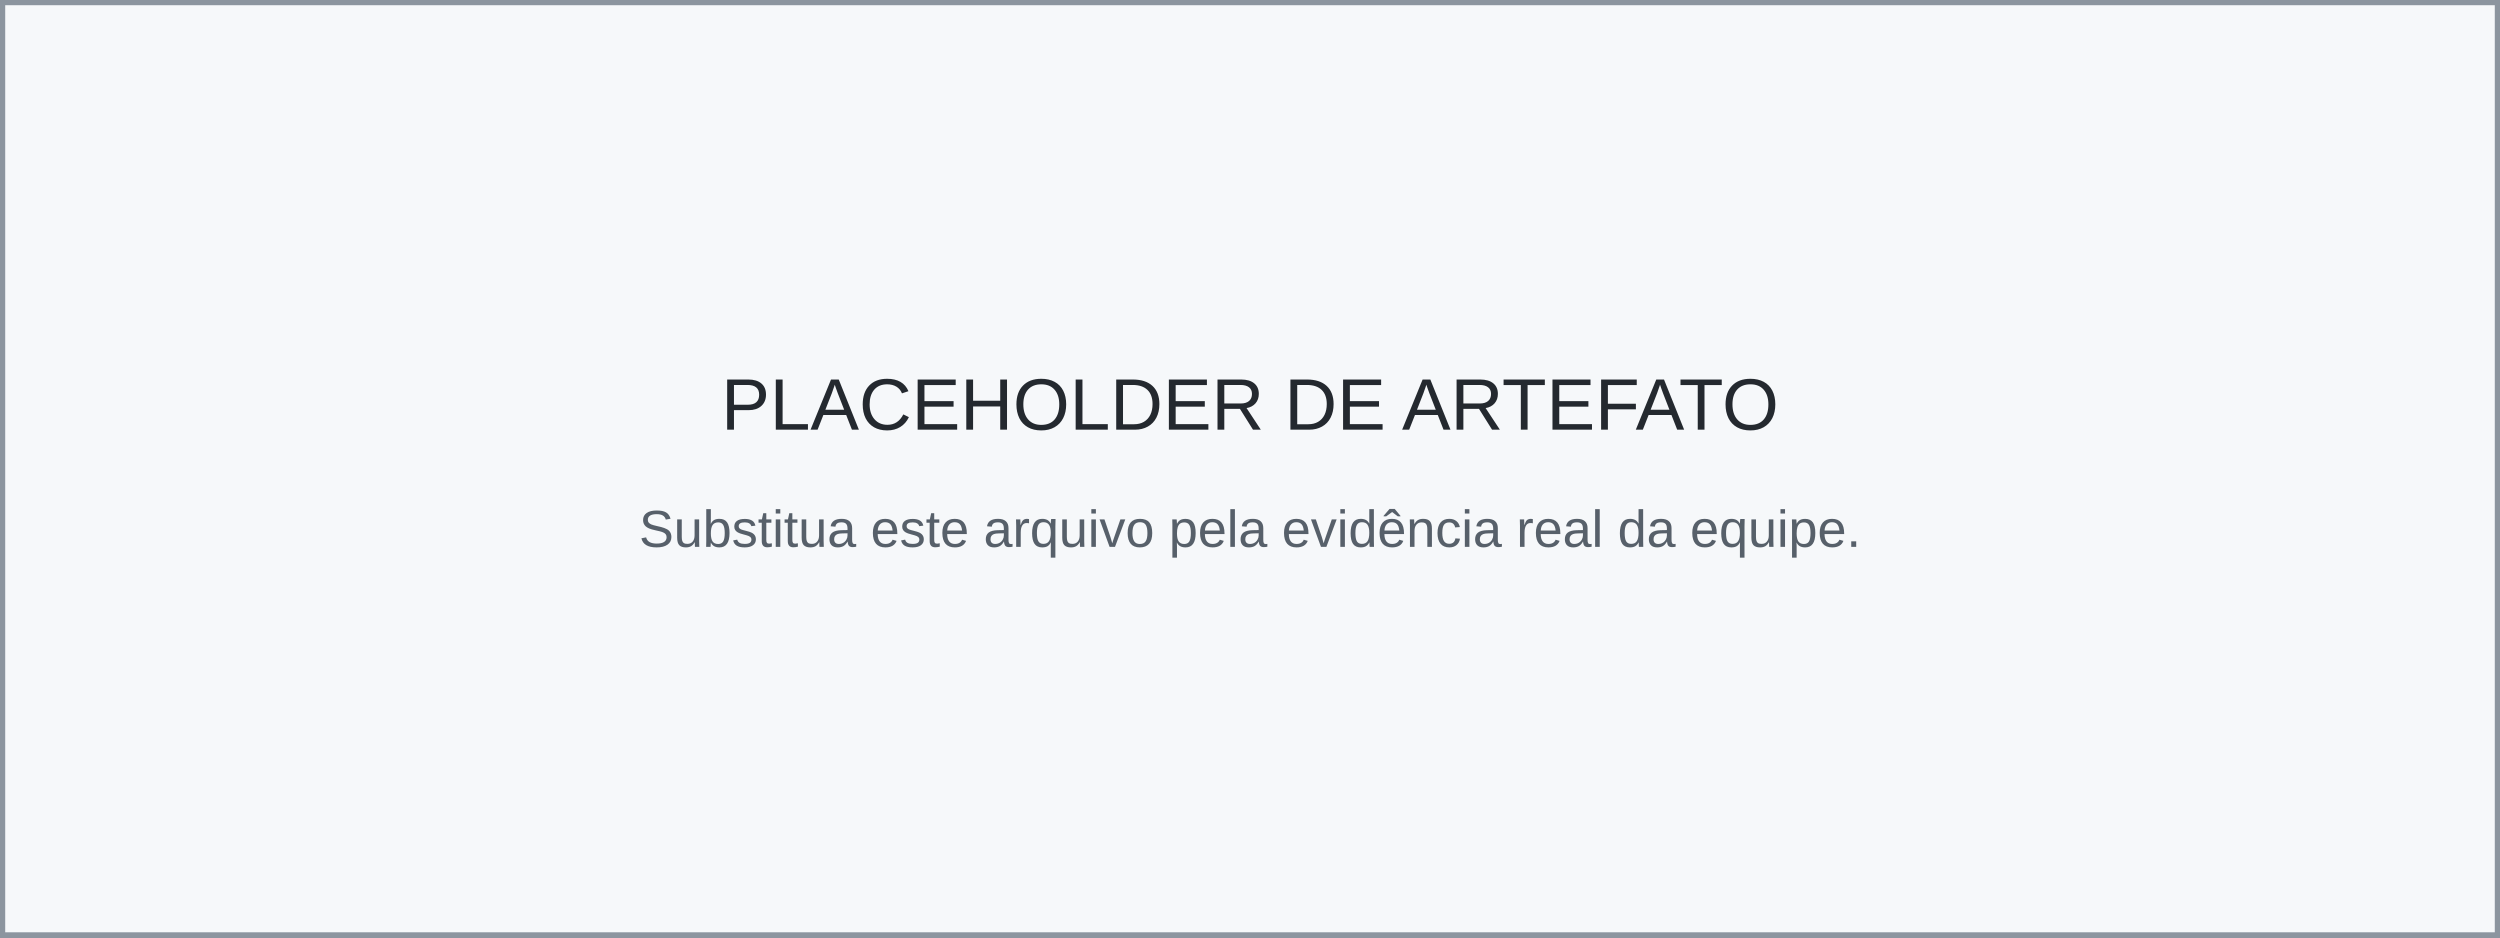
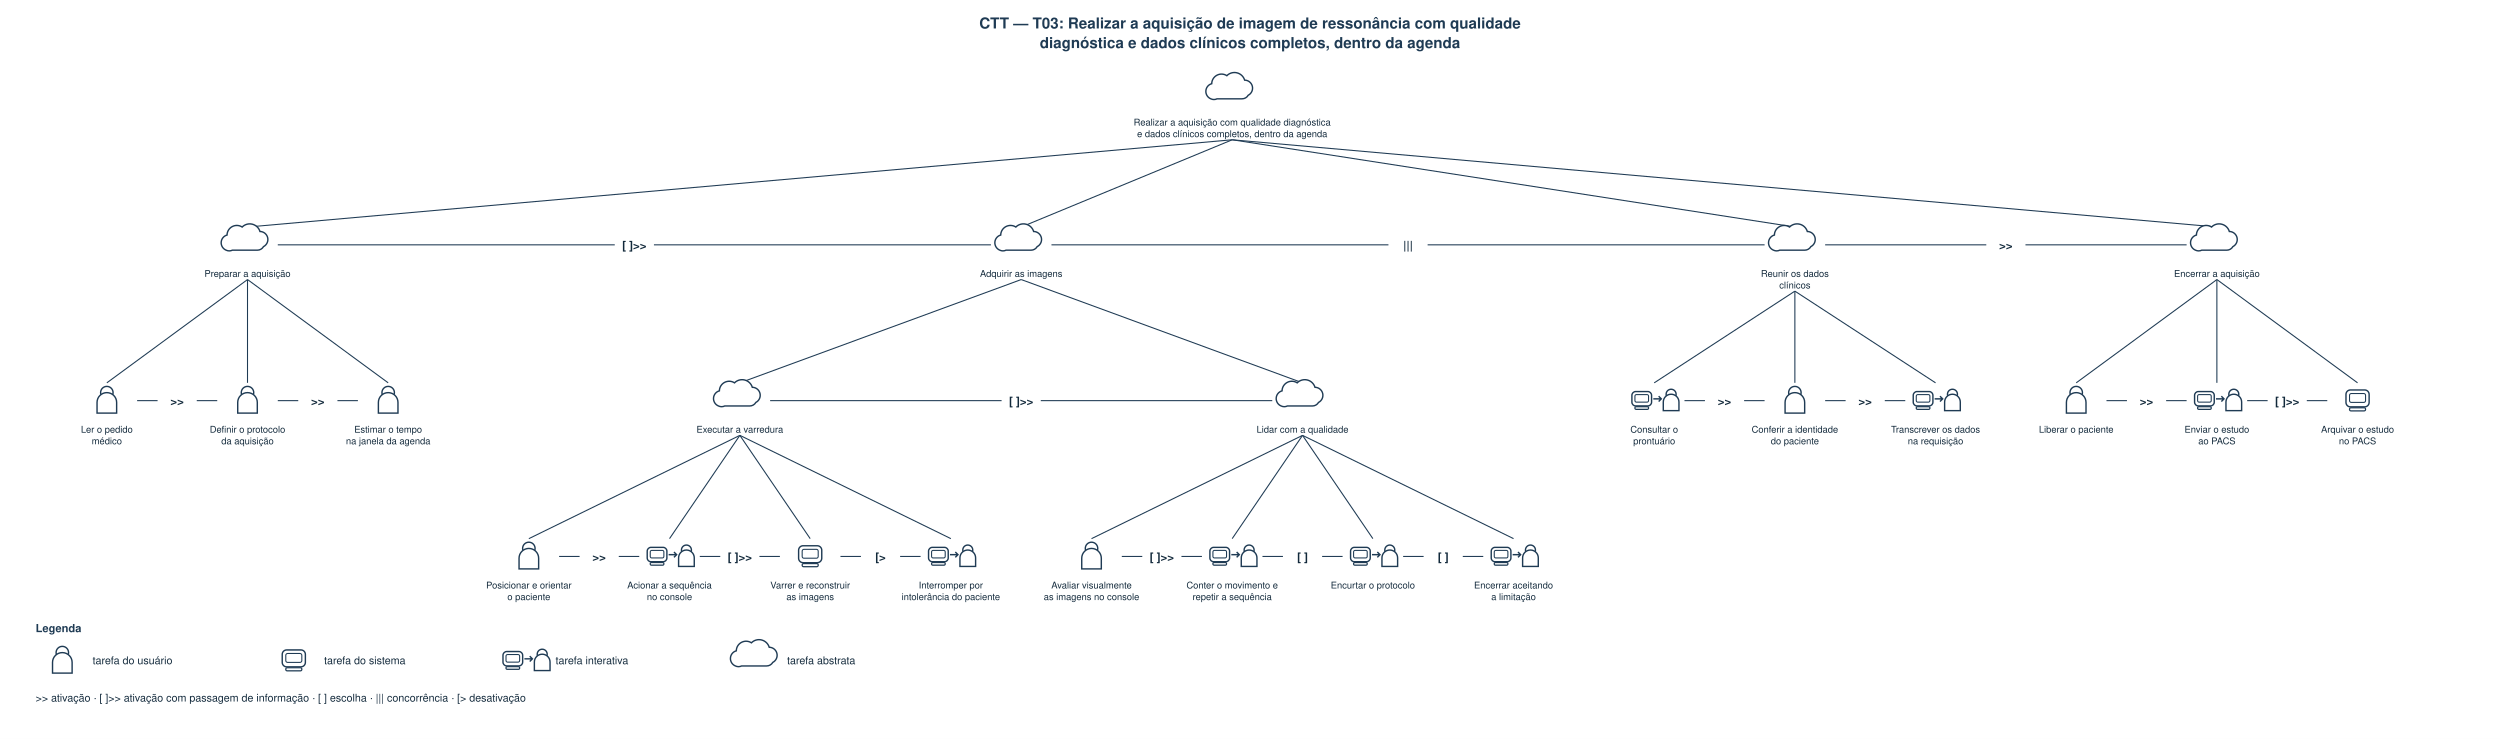
- <svg xmlns="http://www.w3.org/2000/svg" width="960" height="360" viewBox="0 0 960 360">
-   <rect width="100%" height="100%" fill="#f6f8fa" stroke="#8c959f" stroke-width="4" />
-   <text x="480" y="165" text-anchor="middle" font-family="Arial, sans-serif" font-size="28" fill="#24292f">PLACEHOLDER DE ARTEFATO</text>
-   <text x="480" y="210" text-anchor="middle" font-family="Arial, sans-serif" font-size="20" fill="#57606a">Substitua este arquivo pela evidência real da equipe.</text>
+ <svg xmlns="http://www.w3.org/2000/svg" viewBox="0 0 2808 830" width="2808" height="830">
+   <rect width="2808" height="830" fill="#ffffff" />
+   <text x="1404.0" y="32" text-anchor="middle" font-family="Segoe UI, Helvetica, Arial, sans-serif" font-size="17" font-weight="700" fill="#1F3B54">CTT — T03: Realizar a aquisição de imagem de ressonância com qualidade</text>
+   <text x="1404.0" y="54" text-anchor="middle" font-family="Segoe UI, Helvetica, Arial, sans-serif" font-size="17" font-weight="700" fill="#1F3B54">diagnóstica e dados clínicos completos, dentro da agenda</text>
+   <path d="M 1360.0 111 a 9 9 0 0 1 1 -17 a 11 11 0 0 1 17 -9 a 12 12 0 0 1 20 5 a 9 9 0 0 1 4 17 a 8 8 0 0 1 -7 4 h -28 a 8 8 0 0 1 -7 -0 Z" fill="#fff" stroke="#1F3B54" stroke-width="1.6" />
+   <text x="1384.0" y="141" text-anchor="middle" font-family="Segoe UI, Helvetica, Arial, sans-serif" font-size="10.5" fill="#12293B">Realizar a aquisição com qualidade diagnóstica</text>
+   <text x="1384.0" y="154" text-anchor="middle" font-family="Segoe UI, Helvetica, Arial, sans-serif" font-size="10.5" fill="#12293B">e dados clínicos completos, dentro da agenda</text>
+   <line x1="1384.0" y1="157" x2="278.0" y2="255" stroke="#1F3B54" stroke-width="1.2" />
+   <path d="M 254.0 281 a 9 9 0 0 1 1 -17 a 11 11 0 0 1 17 -9 a 12 12 0 0 1 20 5 a 9 9 0 0 1 4 17 a 8 8 0 0 1 -7 4 h -28 a 8 8 0 0 1 -7 -0 Z" fill="#fff" stroke="#1F3B54" stroke-width="1.6" />
+   <text x="278.0" y="311" text-anchor="middle" font-family="Segoe UI, Helvetica, Arial, sans-serif" font-size="10.5" fill="#12293B">Preparar a aquisição</text>
+   <line x1="278.0" y1="314" x2="120" y2="430" stroke="#1F3B54" stroke-width="1.2" />
+   <circle cx="120" cy="441.0" r="7.0" fill="#fff" stroke="#1F3B54" stroke-width="1.6" />
+   <path d="M 109.0 464.0 V 452.0 a 11.0 11.0 0 0 1 22.0 0 V 464.0 Z" fill="#fff" stroke="#1F3B54" stroke-width="1.6" />
+   <text x="120" y="486" text-anchor="middle" font-family="Segoe UI, Helvetica, Arial, sans-serif" font-size="10.5" fill="#12293B">Ler o pedido</text>
+   <text x="120" y="499" text-anchor="middle" font-family="Segoe UI, Helvetica, Arial, sans-serif" font-size="10.5" fill="#12293B">médico</text>
+   <line x1="278.0" y1="314" x2="278" y2="430" stroke="#1F3B54" stroke-width="1.2" />
+   <circle cx="278" cy="441.0" r="7.0" fill="#fff" stroke="#1F3B54" stroke-width="1.6" />
+   <path d="M 267.0 464.0 V 452.0 a 11.0 11.0 0 0 1 22.0 0 V 464.0 Z" fill="#fff" stroke="#1F3B54" stroke-width="1.6" />
+   <text x="278" y="486" text-anchor="middle" font-family="Segoe UI, Helvetica, Arial, sans-serif" font-size="10.5" fill="#12293B">Definir o protocolo</text>
+   <text x="278" y="499" text-anchor="middle" font-family="Segoe UI, Helvetica, Arial, sans-serif" font-size="10.5" fill="#12293B">da aquisição</text>
+   <line x1="278.0" y1="314" x2="436" y2="430" stroke="#1F3B54" stroke-width="1.2" />
+   <circle cx="436" cy="441.0" r="7.0" fill="#fff" stroke="#1F3B54" stroke-width="1.6" />
+   <path d="M 425.0 464.0 V 452.0 a 11.0 11.0 0 0 1 22.0 0 V 464.0 Z" fill="#fff" stroke="#1F3B54" stroke-width="1.6" />
+   <text x="436" y="486" text-anchor="middle" font-family="Segoe UI, Helvetica, Arial, sans-serif" font-size="10.5" fill="#12293B">Estimar o tempo</text>
+   <text x="436" y="499" text-anchor="middle" font-family="Segoe UI, Helvetica, Arial, sans-serif" font-size="10.5" fill="#12293B">na janela da agenda</text>
+   <line x1="154" y1="450" x2="177.0" y2="450" stroke="#1F3B54" stroke-width="1.2" />
+   <line x1="221.0" y1="450" x2="244" y2="450" stroke="#1F3B54" stroke-width="1.2" />
+   <text x="199.0" y="455" text-anchor="middle" font-family="Segoe UI, Helvetica, Arial, sans-serif" font-size="13" font-weight="700" fill="#12293B">&gt;&gt;</text>
+   <line x1="312" y1="450" x2="335.0" y2="450" stroke="#1F3B54" stroke-width="1.2" />
+   <line x1="379.0" y1="450" x2="402" y2="450" stroke="#1F3B54" stroke-width="1.2" />
+   <text x="357.0" y="455" text-anchor="middle" font-family="Segoe UI, Helvetica, Arial, sans-serif" font-size="13" font-weight="700" fill="#12293B">&gt;&gt;</text>
+   <line x1="1384.0" y1="157" x2="1147.0" y2="255" stroke="#1F3B54" stroke-width="1.2" />
+   <path d="M 1123.0 281 a 9 9 0 0 1 1 -17 a 11 11 0 0 1 17 -9 a 12 12 0 0 1 20 5 a 9 9 0 0 1 4 17 a 8 8 0 0 1 -7 4 h -28 a 8 8 0 0 1 -7 -0 Z" fill="#fff" stroke="#1F3B54" stroke-width="1.6" />
+   <text x="1147.0" y="311" text-anchor="middle" font-family="Segoe UI, Helvetica, Arial, sans-serif" font-size="10.5" fill="#12293B">Adquirir as imagens</text>
+   <line x1="1147.0" y1="314" x2="831.0" y2="430" stroke="#1F3B54" stroke-width="1.2" />
+   <path d="M 807.0 456 a 9 9 0 0 1 1 -17 a 11 11 0 0 1 17 -9 a 12 12 0 0 1 20 5 a 9 9 0 0 1 4 17 a 8 8 0 0 1 -7 4 h -28 a 8 8 0 0 1 -7 -0 Z" fill="#fff" stroke="#1F3B54" stroke-width="1.6" />
+   <text x="831.0" y="486" text-anchor="middle" font-family="Segoe UI, Helvetica, Arial, sans-serif" font-size="10.5" fill="#12293B">Executar a varredura</text>
+   <line x1="831.0" y1="489" x2="594" y2="605" stroke="#1F3B54" stroke-width="1.2" />
+   <circle cx="594" cy="616.0" r="7.0" fill="#fff" stroke="#1F3B54" stroke-width="1.6" />
+   <path d="M 583.0 639.0 V 627.0 a 11.0 11.0 0 0 1 22.0 0 V 639.0 Z" fill="#fff" stroke="#1F3B54" stroke-width="1.6" />
+   <text x="594" y="661" text-anchor="middle" font-family="Segoe UI, Helvetica, Arial, sans-serif" font-size="10.5" fill="#12293B">Posicionar e orientar</text>
+   <text x="594" y="674" text-anchor="middle" font-family="Segoe UI, Helvetica, Arial, sans-serif" font-size="10.5" fill="#12293B">o paciente</text>
+   <line x1="831.0" y1="489" x2="752" y2="605" stroke="#1F3B54" stroke-width="1.2" />
+   <rect x="726.95" y="614.8" width="22.1" height="16.15" rx="4.25" fill="#fff" stroke="#1F3B54" stroke-width="1.6" />
+   <rect x="730.35" y="618.2" width="15.3" height="8.5" rx="1.7" fill="#fff" stroke="#1F3B54" stroke-width="1.2" />
+   <rect x="730.35" y="631.8" width="15.3" height="2.975" rx="1.275" fill="#fff" stroke="#1F3B54" stroke-width="1.4" />
+   <path d="M 751 623 h 9 m -3 -3 l 3 3 l -3 3" fill="none" stroke="#1F3B54" stroke-width="1.6" />
+   <circle cx="771" cy="617.8" r="5.6" fill="#fff" stroke="#1F3B54" stroke-width="1.6" />
+   <path d="M 762.2 636.2 V 626.6 a 8.8 8.8 0 0 1 17.6 0 V 636.2 Z" fill="#fff" stroke="#1F3B54" stroke-width="1.6" />
+   <text x="752" y="661" text-anchor="middle" font-family="Segoe UI, Helvetica, Arial, sans-serif" font-size="10.5" fill="#12293B">Acionar a sequência</text>
+   <text x="752" y="674" text-anchor="middle" font-family="Segoe UI, Helvetica, Arial, sans-serif" font-size="10.5" fill="#12293B">no console</text>
+   <line x1="831.0" y1="489" x2="910" y2="605" stroke="#1F3B54" stroke-width="1.2" />
+   <rect x="897.0" y="613.0" width="26.0" height="19.0" rx="5.0" fill="#fff" stroke="#1F3B54" stroke-width="1.6" />
+   <rect x="901.0" y="617.0" width="18.0" height="10.0" rx="2.0" fill="#fff" stroke="#1F3B54" stroke-width="1.2" />
+   <rect x="901.0" y="633.0" width="18.0" height="3.5" rx="1.5" fill="#fff" stroke="#1F3B54" stroke-width="1.4" />
+   <text x="910" y="661" text-anchor="middle" font-family="Segoe UI, Helvetica, Arial, sans-serif" font-size="10.5" fill="#12293B">Varrer e reconstruir</text>
+   <text x="910" y="674" text-anchor="middle" font-family="Segoe UI, Helvetica, Arial, sans-serif" font-size="10.5" fill="#12293B">as imagens</text>
+   <line x1="831.0" y1="489" x2="1068" y2="605" stroke="#1F3B54" stroke-width="1.2" />
+   <rect x="1042.95" y="614.8" width="22.1" height="16.15" rx="4.25" fill="#fff" stroke="#1F3B54" stroke-width="1.6" />
+   <rect x="1046.35" y="618.2" width="15.3" height="8.5" rx="1.7" fill="#fff" stroke="#1F3B54" stroke-width="1.2" />
+   <rect x="1046.35" y="631.8" width="15.3" height="2.975" rx="1.275" fill="#fff" stroke="#1F3B54" stroke-width="1.4" />
+   <path d="M 1067 623 h 9 m -3 -3 l 3 3 l -3 3" fill="none" stroke="#1F3B54" stroke-width="1.6" />
+   <circle cx="1087" cy="617.8" r="5.6" fill="#fff" stroke="#1F3B54" stroke-width="1.6" />
+   <path d="M 1078.2 636.2 V 626.6 a 8.8 8.8 0 0 1 17.6 0 V 636.2 Z" fill="#fff" stroke="#1F3B54" stroke-width="1.6" />
+   <text x="1068" y="661" text-anchor="middle" font-family="Segoe UI, Helvetica, Arial, sans-serif" font-size="10.5" fill="#12293B">Interromper por</text>
+   <text x="1068" y="674" text-anchor="middle" font-family="Segoe UI, Helvetica, Arial, sans-serif" font-size="10.5" fill="#12293B">intolerância do paciente</text>
+   <line x1="628" y1="625" x2="651.0" y2="625" stroke="#1F3B54" stroke-width="1.2" />
+   <line x1="695.0" y1="625" x2="718" y2="625" stroke="#1F3B54" stroke-width="1.2" />
+   <text x="673.0" y="630" text-anchor="middle" font-family="Segoe UI, Helvetica, Arial, sans-serif" font-size="13" font-weight="700" fill="#12293B">&gt;&gt;</text>
+   <line x1="786" y1="625" x2="809.0" y2="625" stroke="#1F3B54" stroke-width="1.2" />
+   <line x1="853.0" y1="625" x2="876" y2="625" stroke="#1F3B54" stroke-width="1.2" />
+   <text x="831.0" y="630" text-anchor="middle" font-family="Segoe UI, Helvetica, Arial, sans-serif" font-size="13" font-weight="700" fill="#12293B">[ ]&gt;&gt;</text>
+   <line x1="944" y1="625" x2="967.0" y2="625" stroke="#1F3B54" stroke-width="1.2" />
+   <line x1="1011.0" y1="625" x2="1034" y2="625" stroke="#1F3B54" stroke-width="1.2" />
+   <text x="989.0" y="630" text-anchor="middle" font-family="Segoe UI, Helvetica, Arial, sans-serif" font-size="13" font-weight="700" fill="#12293B">[&gt;</text>
+   <line x1="1147.0" y1="314" x2="1463.0" y2="430" stroke="#1F3B54" stroke-width="1.2" />
+   <path d="M 1439.0 456 a 9 9 0 0 1 1 -17 a 11 11 0 0 1 17 -9 a 12 12 0 0 1 20 5 a 9 9 0 0 1 4 17 a 8 8 0 0 1 -7 4 h -28 a 8 8 0 0 1 -7 -0 Z" fill="#fff" stroke="#1F3B54" stroke-width="1.6" />
+   <text x="1463.0" y="486" text-anchor="middle" font-family="Segoe UI, Helvetica, Arial, sans-serif" font-size="10.5" fill="#12293B">Lidar com a qualidade</text>
+   <line x1="1463.0" y1="489" x2="1226" y2="605" stroke="#1F3B54" stroke-width="1.2" />
+   <circle cx="1226" cy="616.0" r="7.0" fill="#fff" stroke="#1F3B54" stroke-width="1.6" />
+   <path d="M 1215.0 639.0 V 627.0 a 11.0 11.0 0 0 1 22.0 0 V 639.0 Z" fill="#fff" stroke="#1F3B54" stroke-width="1.6" />
+   <text x="1226" y="661" text-anchor="middle" font-family="Segoe UI, Helvetica, Arial, sans-serif" font-size="10.5" fill="#12293B">Avaliar visualmente</text>
+   <text x="1226" y="674" text-anchor="middle" font-family="Segoe UI, Helvetica, Arial, sans-serif" font-size="10.5" fill="#12293B">as imagens no console</text>
+   <line x1="1463.0" y1="489" x2="1384" y2="605" stroke="#1F3B54" stroke-width="1.2" />
+   <rect x="1358.95" y="614.8" width="22.1" height="16.15" rx="4.25" fill="#fff" stroke="#1F3B54" stroke-width="1.6" />
+   <rect x="1362.35" y="618.2" width="15.3" height="8.5" rx="1.7" fill="#fff" stroke="#1F3B54" stroke-width="1.2" />
+   <rect x="1362.35" y="631.8" width="15.3" height="2.975" rx="1.275" fill="#fff" stroke="#1F3B54" stroke-width="1.4" />
+   <path d="M 1383 623 h 9 m -3 -3 l 3 3 l -3 3" fill="none" stroke="#1F3B54" stroke-width="1.6" />
+   <circle cx="1403" cy="617.8" r="5.6" fill="#fff" stroke="#1F3B54" stroke-width="1.6" />
+   <path d="M 1394.2 636.2 V 626.6 a 8.8 8.8 0 0 1 17.6 0 V 636.2 Z" fill="#fff" stroke="#1F3B54" stroke-width="1.6" />
+   <text x="1384" y="661" text-anchor="middle" font-family="Segoe UI, Helvetica, Arial, sans-serif" font-size="10.5" fill="#12293B">Conter o movimento e</text>
+   <text x="1384" y="674" text-anchor="middle" font-family="Segoe UI, Helvetica, Arial, sans-serif" font-size="10.5" fill="#12293B">repetir a sequência</text>
+   <line x1="1463.0" y1="489" x2="1542" y2="605" stroke="#1F3B54" stroke-width="1.2" />
+   <rect x="1516.95" y="614.8" width="22.1" height="16.15" rx="4.25" fill="#fff" stroke="#1F3B54" stroke-width="1.6" />
+   <rect x="1520.35" y="618.2" width="15.3" height="8.5" rx="1.7" fill="#fff" stroke="#1F3B54" stroke-width="1.2" />
+   <rect x="1520.35" y="631.8" width="15.3" height="2.975" rx="1.275" fill="#fff" stroke="#1F3B54" stroke-width="1.4" />
+   <path d="M 1541 623 h 9 m -3 -3 l 3 3 l -3 3" fill="none" stroke="#1F3B54" stroke-width="1.6" />
+   <circle cx="1561" cy="617.8" r="5.6" fill="#fff" stroke="#1F3B54" stroke-width="1.6" />
+   <path d="M 1552.2 636.2 V 626.6 a 8.8 8.8 0 0 1 17.6 0 V 636.2 Z" fill="#fff" stroke="#1F3B54" stroke-width="1.6" />
+   <text x="1542" y="661" text-anchor="middle" font-family="Segoe UI, Helvetica, Arial, sans-serif" font-size="10.5" fill="#12293B">Encurtar o protocolo</text>
+   <line x1="1463.0" y1="489" x2="1700" y2="605" stroke="#1F3B54" stroke-width="1.2" />
+   <rect x="1674.95" y="614.8" width="22.1" height="16.15" rx="4.25" fill="#fff" stroke="#1F3B54" stroke-width="1.6" />
+   <rect x="1678.35" y="618.2" width="15.3" height="8.5" rx="1.7" fill="#fff" stroke="#1F3B54" stroke-width="1.2" />
+   <rect x="1678.35" y="631.8" width="15.3" height="2.975" rx="1.275" fill="#fff" stroke="#1F3B54" stroke-width="1.4" />
+   <path d="M 1699 623 h 9 m -3 -3 l 3 3 l -3 3" fill="none" stroke="#1F3B54" stroke-width="1.6" />
+   <circle cx="1719" cy="617.8" r="5.6" fill="#fff" stroke="#1F3B54" stroke-width="1.6" />
+   <path d="M 1710.2 636.2 V 626.6 a 8.8 8.8 0 0 1 17.6 0 V 636.2 Z" fill="#fff" stroke="#1F3B54" stroke-width="1.6" />
+   <text x="1700" y="661" text-anchor="middle" font-family="Segoe UI, Helvetica, Arial, sans-serif" font-size="10.5" fill="#12293B">Encerrar aceitando</text>
+   <text x="1700" y="674" text-anchor="middle" font-family="Segoe UI, Helvetica, Arial, sans-serif" font-size="10.5" fill="#12293B">a limitação</text>
+   <line x1="1260" y1="625" x2="1283.0" y2="625" stroke="#1F3B54" stroke-width="1.2" />
+   <line x1="1327.0" y1="625" x2="1350" y2="625" stroke="#1F3B54" stroke-width="1.2" />
+   <text x="1305.0" y="630" text-anchor="middle" font-family="Segoe UI, Helvetica, Arial, sans-serif" font-size="13" font-weight="700" fill="#12293B">[ ]&gt;&gt;</text>
+   <line x1="1418" y1="625" x2="1441.0" y2="625" stroke="#1F3B54" stroke-width="1.2" />
+   <line x1="1485.0" y1="625" x2="1508" y2="625" stroke="#1F3B54" stroke-width="1.2" />
+   <text x="1463.0" y="630" text-anchor="middle" font-family="Segoe UI, Helvetica, Arial, sans-serif" font-size="13" font-weight="700" fill="#12293B">[ ]</text>
+   <line x1="1576" y1="625" x2="1599.0" y2="625" stroke="#1F3B54" stroke-width="1.2" />
+   <line x1="1643.0" y1="625" x2="1666" y2="625" stroke="#1F3B54" stroke-width="1.2" />
+   <text x="1621.0" y="630" text-anchor="middle" font-family="Segoe UI, Helvetica, Arial, sans-serif" font-size="13" font-weight="700" fill="#12293B">[ ]</text>
+   <line x1="865.0" y1="450" x2="1125.0" y2="450" stroke="#1F3B54" stroke-width="1.2" />
+   <line x1="1169.0" y1="450" x2="1429.0" y2="450" stroke="#1F3B54" stroke-width="1.2" />
+   <text x="1147.0" y="455" text-anchor="middle" font-family="Segoe UI, Helvetica, Arial, sans-serif" font-size="13" font-weight="700" fill="#12293B">[ ]&gt;&gt;</text>
+   <line x1="1384.0" y1="157" x2="2016.0" y2="255" stroke="#1F3B54" stroke-width="1.2" />
+   <path d="M 1992.0 281 a 9 9 0 0 1 1 -17 a 11 11 0 0 1 17 -9 a 12 12 0 0 1 20 5 a 9 9 0 0 1 4 17 a 8 8 0 0 1 -7 4 h -28 a 8 8 0 0 1 -7 -0 Z" fill="#fff" stroke="#1F3B54" stroke-width="1.6" />
+   <text x="2016.0" y="311" text-anchor="middle" font-family="Segoe UI, Helvetica, Arial, sans-serif" font-size="10.5" fill="#12293B">Reunir os dados</text>
+   <text x="2016.0" y="324" text-anchor="middle" font-family="Segoe UI, Helvetica, Arial, sans-serif" font-size="10.5" fill="#12293B">clínicos</text>
+   <line x1="2016.0" y1="327" x2="1858" y2="430" stroke="#1F3B54" stroke-width="1.2" />
+   <rect x="1832.95" y="439.8" width="22.1" height="16.15" rx="4.25" fill="#fff" stroke="#1F3B54" stroke-width="1.6" />
+   <rect x="1836.35" y="443.2" width="15.3" height="8.5" rx="1.7" fill="#fff" stroke="#1F3B54" stroke-width="1.2" />
+   <rect x="1836.35" y="456.8" width="15.3" height="2.975" rx="1.275" fill="#fff" stroke="#1F3B54" stroke-width="1.4" />
+   <path d="M 1857 448 h 9 m -3 -3 l 3 3 l -3 3" fill="none" stroke="#1F3B54" stroke-width="1.6" />
+   <circle cx="1877" cy="442.8" r="5.6" fill="#fff" stroke="#1F3B54" stroke-width="1.6" />
+   <path d="M 1868.2 461.2 V 451.6 a 8.8 8.8 0 0 1 17.6 0 V 461.2 Z" fill="#fff" stroke="#1F3B54" stroke-width="1.6" />
+   <text x="1858" y="486" text-anchor="middle" font-family="Segoe UI, Helvetica, Arial, sans-serif" font-size="10.5" fill="#12293B">Consultar o</text>
+   <text x="1858" y="499" text-anchor="middle" font-family="Segoe UI, Helvetica, Arial, sans-serif" font-size="10.5" fill="#12293B">prontuário</text>
+   <line x1="2016.0" y1="327" x2="2016" y2="430" stroke="#1F3B54" stroke-width="1.2" />
+   <circle cx="2016" cy="441.0" r="7.0" fill="#fff" stroke="#1F3B54" stroke-width="1.6" />
+   <path d="M 2005.0 464.0 V 452.0 a 11.0 11.0 0 0 1 22.0 0 V 464.0 Z" fill="#fff" stroke="#1F3B54" stroke-width="1.6" />
+   <text x="2016" y="486" text-anchor="middle" font-family="Segoe UI, Helvetica, Arial, sans-serif" font-size="10.5" fill="#12293B">Conferir a identidade</text>
+   <text x="2016" y="499" text-anchor="middle" font-family="Segoe UI, Helvetica, Arial, sans-serif" font-size="10.5" fill="#12293B">do paciente</text>
+   <line x1="2016.0" y1="327" x2="2174" y2="430" stroke="#1F3B54" stroke-width="1.2" />
+   <rect x="2148.95" y="439.8" width="22.1" height="16.15" rx="4.25" fill="#fff" stroke="#1F3B54" stroke-width="1.6" />
+   <rect x="2152.35" y="443.2" width="15.3" height="8.5" rx="1.7" fill="#fff" stroke="#1F3B54" stroke-width="1.2" />
+   <rect x="2152.35" y="456.8" width="15.3" height="2.975" rx="1.275" fill="#fff" stroke="#1F3B54" stroke-width="1.4" />
+   <path d="M 2173 448 h 9 m -3 -3 l 3 3 l -3 3" fill="none" stroke="#1F3B54" stroke-width="1.6" />
+   <circle cx="2193" cy="442.8" r="5.6" fill="#fff" stroke="#1F3B54" stroke-width="1.6" />
+   <path d="M 2184.2 461.2 V 451.6 a 8.8 8.8 0 0 1 17.6 0 V 461.2 Z" fill="#fff" stroke="#1F3B54" stroke-width="1.6" />
+   <text x="2174" y="486" text-anchor="middle" font-family="Segoe UI, Helvetica, Arial, sans-serif" font-size="10.5" fill="#12293B">Transcrever os dados</text>
+   <text x="2174" y="499" text-anchor="middle" font-family="Segoe UI, Helvetica, Arial, sans-serif" font-size="10.5" fill="#12293B">na requisição</text>
+   <line x1="1892" y1="450" x2="1915.0" y2="450" stroke="#1F3B54" stroke-width="1.2" />
+   <line x1="1959.0" y1="450" x2="1982" y2="450" stroke="#1F3B54" stroke-width="1.2" />
+   <text x="1937.0" y="455" text-anchor="middle" font-family="Segoe UI, Helvetica, Arial, sans-serif" font-size="13" font-weight="700" fill="#12293B">&gt;&gt;</text>
+   <line x1="2050" y1="450" x2="2073.0" y2="450" stroke="#1F3B54" stroke-width="1.2" />
+   <line x1="2117.0" y1="450" x2="2140" y2="450" stroke="#1F3B54" stroke-width="1.2" />
+   <text x="2095.0" y="455" text-anchor="middle" font-family="Segoe UI, Helvetica, Arial, sans-serif" font-size="13" font-weight="700" fill="#12293B">&gt;&gt;</text>
+   <line x1="1384.0" y1="157" x2="2490.0" y2="255" stroke="#1F3B54" stroke-width="1.2" />
+   <path d="M 2466.0 281 a 9 9 0 0 1 1 -17 a 11 11 0 0 1 17 -9 a 12 12 0 0 1 20 5 a 9 9 0 0 1 4 17 a 8 8 0 0 1 -7 4 h -28 a 8 8 0 0 1 -7 -0 Z" fill="#fff" stroke="#1F3B54" stroke-width="1.6" />
+   <text x="2490.0" y="311" text-anchor="middle" font-family="Segoe UI, Helvetica, Arial, sans-serif" font-size="10.5" fill="#12293B">Encerrar a aquisição</text>
+   <line x1="2490.0" y1="314" x2="2332" y2="430" stroke="#1F3B54" stroke-width="1.2" />
+   <circle cx="2332" cy="441.0" r="7.0" fill="#fff" stroke="#1F3B54" stroke-width="1.6" />
+   <path d="M 2321.0 464.0 V 452.0 a 11.0 11.0 0 0 1 22.0 0 V 464.0 Z" fill="#fff" stroke="#1F3B54" stroke-width="1.6" />
+   <text x="2332" y="486" text-anchor="middle" font-family="Segoe UI, Helvetica, Arial, sans-serif" font-size="10.5" fill="#12293B">Liberar o paciente</text>
+   <line x1="2490.0" y1="314" x2="2490" y2="430" stroke="#1F3B54" stroke-width="1.2" />
+   <rect x="2464.95" y="439.8" width="22.1" height="16.15" rx="4.25" fill="#fff" stroke="#1F3B54" stroke-width="1.6" />
+   <rect x="2468.35" y="443.2" width="15.3" height="8.5" rx="1.7" fill="#fff" stroke="#1F3B54" stroke-width="1.2" />
+   <rect x="2468.35" y="456.8" width="15.3" height="2.975" rx="1.275" fill="#fff" stroke="#1F3B54" stroke-width="1.4" />
+   <path d="M 2489 448 h 9 m -3 -3 l 3 3 l -3 3" fill="none" stroke="#1F3B54" stroke-width="1.6" />
+   <circle cx="2509" cy="442.8" r="5.6" fill="#fff" stroke="#1F3B54" stroke-width="1.6" />
+   <path d="M 2500.2 461.2 V 451.6 a 8.8 8.8 0 0 1 17.6 0 V 461.2 Z" fill="#fff" stroke="#1F3B54" stroke-width="1.6" />
+   <text x="2490" y="486" text-anchor="middle" font-family="Segoe UI, Helvetica, Arial, sans-serif" font-size="10.5" fill="#12293B">Enviar o estudo</text>
+   <text x="2490" y="499" text-anchor="middle" font-family="Segoe UI, Helvetica, Arial, sans-serif" font-size="10.5" fill="#12293B">ao PACS</text>
+   <line x1="2490.0" y1="314" x2="2648" y2="430" stroke="#1F3B54" stroke-width="1.2" />
+   <rect x="2635.0" y="438.0" width="26.0" height="19.0" rx="5.0" fill="#fff" stroke="#1F3B54" stroke-width="1.6" />
+   <rect x="2639.0" y="442.0" width="18.0" height="10.0" rx="2.0" fill="#fff" stroke="#1F3B54" stroke-width="1.2" />
+   <rect x="2639.0" y="458.0" width="18.0" height="3.5" rx="1.5" fill="#fff" stroke="#1F3B54" stroke-width="1.4" />
+   <text x="2648" y="486" text-anchor="middle" font-family="Segoe UI, Helvetica, Arial, sans-serif" font-size="10.5" fill="#12293B">Arquivar o estudo</text>
+   <text x="2648" y="499" text-anchor="middle" font-family="Segoe UI, Helvetica, Arial, sans-serif" font-size="10.5" fill="#12293B">no PACS</text>
+   <line x1="2366" y1="450" x2="2389.0" y2="450" stroke="#1F3B54" stroke-width="1.2" />
+   <line x1="2433.0" y1="450" x2="2456" y2="450" stroke="#1F3B54" stroke-width="1.2" />
+   <text x="2411.0" y="455" text-anchor="middle" font-family="Segoe UI, Helvetica, Arial, sans-serif" font-size="13" font-weight="700" fill="#12293B">&gt;&gt;</text>
+   <line x1="2524" y1="450" x2="2547.0" y2="450" stroke="#1F3B54" stroke-width="1.2" />
+   <line x1="2591.0" y1="450" x2="2614" y2="450" stroke="#1F3B54" stroke-width="1.2" />
+   <text x="2569.0" y="455" text-anchor="middle" font-family="Segoe UI, Helvetica, Arial, sans-serif" font-size="13" font-weight="700" fill="#12293B">[ ]&gt;&gt;</text>
+   <line x1="312.0" y1="275" x2="690.5" y2="275" stroke="#1F3B54" stroke-width="1.2" />
+   <line x1="734.5" y1="275" x2="1113.0" y2="275" stroke="#1F3B54" stroke-width="1.2" />
+   <text x="712.5" y="280" text-anchor="middle" font-family="Segoe UI, Helvetica, Arial, sans-serif" font-size="13" font-weight="700" fill="#12293B">[ ]&gt;&gt;</text>
+   <line x1="1181.0" y1="275" x2="1559.5" y2="275" stroke="#1F3B54" stroke-width="1.2" />
+   <line x1="1603.5" y1="275" x2="1982.0" y2="275" stroke="#1F3B54" stroke-width="1.2" />
+   <text x="1581.5" y="280" text-anchor="middle" font-family="Segoe UI, Helvetica, Arial, sans-serif" font-size="13" font-weight="700" fill="#12293B">|||</text>
+   <line x1="2050.0" y1="275" x2="2231.0" y2="275" stroke="#1F3B54" stroke-width="1.2" />
+   <line x1="2275.0" y1="275" x2="2456.0" y2="275" stroke="#1F3B54" stroke-width="1.2" />
+   <text x="2253.0" y="280" text-anchor="middle" font-family="Segoe UI, Helvetica, Arial, sans-serif" font-size="13" font-weight="700" fill="#12293B">&gt;&gt;</text>
+   <text x="40" y="710" font-family="Segoe UI, Helvetica, Arial, sans-serif" font-size="12.5" font-weight="700" fill="#1F3B54">Legenda</text>
+   <circle cx="70" cy="733.0" r="7.0" fill="#fff" stroke="#1F3B54" stroke-width="1.6" />
+   <path d="M 59.0 756.0 V 744.0 a 11.0 11.0 0 0 1 22.0 0 V 756.0 Z" fill="#fff" stroke="#1F3B54" stroke-width="1.6" />
+   <text x="104" y="746" font-family="Segoe UI, Helvetica, Arial, sans-serif" font-size="12" fill="#12293B">tarefa do usuário</text>
+   <rect x="317.0" y="730.0" width="26.0" height="19.0" rx="5.0" fill="#fff" stroke="#1F3B54" stroke-width="1.6" />
+   <rect x="321.0" y="734.0" width="18.0" height="10.0" rx="2.0" fill="#fff" stroke="#1F3B54" stroke-width="1.2" />
+   <rect x="321.0" y="750.0" width="18.0" height="3.5" rx="1.5" fill="#fff" stroke="#1F3B54" stroke-width="1.4" />
+   <text x="364" y="746" font-family="Segoe UI, Helvetica, Arial, sans-serif" font-size="12" fill="#12293B">tarefa do sistema</text>
+   <rect x="564.95" y="731.8" width="22.1" height="16.15" rx="4.25" fill="#fff" stroke="#1F3B54" stroke-width="1.6" />
+   <rect x="568.35" y="735.2" width="15.3" height="8.5" rx="1.7" fill="#fff" stroke="#1F3B54" stroke-width="1.2" />
+   <rect x="568.35" y="748.8" width="15.3" height="2.975" rx="1.275" fill="#fff" stroke="#1F3B54" stroke-width="1.4" />
+   <path d="M 589 740 h 9 m -3 -3 l 3 3 l -3 3" fill="none" stroke="#1F3B54" stroke-width="1.6" />
+   <circle cx="609" cy="734.8" r="5.6" fill="#fff" stroke="#1F3B54" stroke-width="1.6" />
+   <path d="M 600.2 753.2 V 743.6 a 8.8 8.8 0 0 1 17.6 0 V 753.2 Z" fill="#fff" stroke="#1F3B54" stroke-width="1.6" />
+   <text x="624" y="746" font-family="Segoe UI, Helvetica, Arial, sans-serif" font-size="12" fill="#12293B">tarefa interativa</text>
+   <path d="M 826 748 a 9 9 0 0 1 1 -17 a 11 11 0 0 1 17 -9 a 12 12 0 0 1 20 5 a 9 9 0 0 1 4 17 a 8 8 0 0 1 -7 4 h -28 a 8 8 0 0 1 -7 -0 Z" fill="#fff" stroke="#1F3B54" stroke-width="1.6" />
+   <text x="884" y="746" font-family="Segoe UI, Helvetica, Arial, sans-serif" font-size="12" fill="#12293B">tarefa abstrata</text>
+   <text x="40" y="788" font-family="Segoe UI, Helvetica, Arial, sans-serif" font-size="12" fill="#12293B">&gt;&gt; ativação  ·  [ ]&gt;&gt; ativação com passagem de informação  ·  [ ] escolha  ·  ||| concorrência  ·  [&gt; desativação</text>
</svg>
